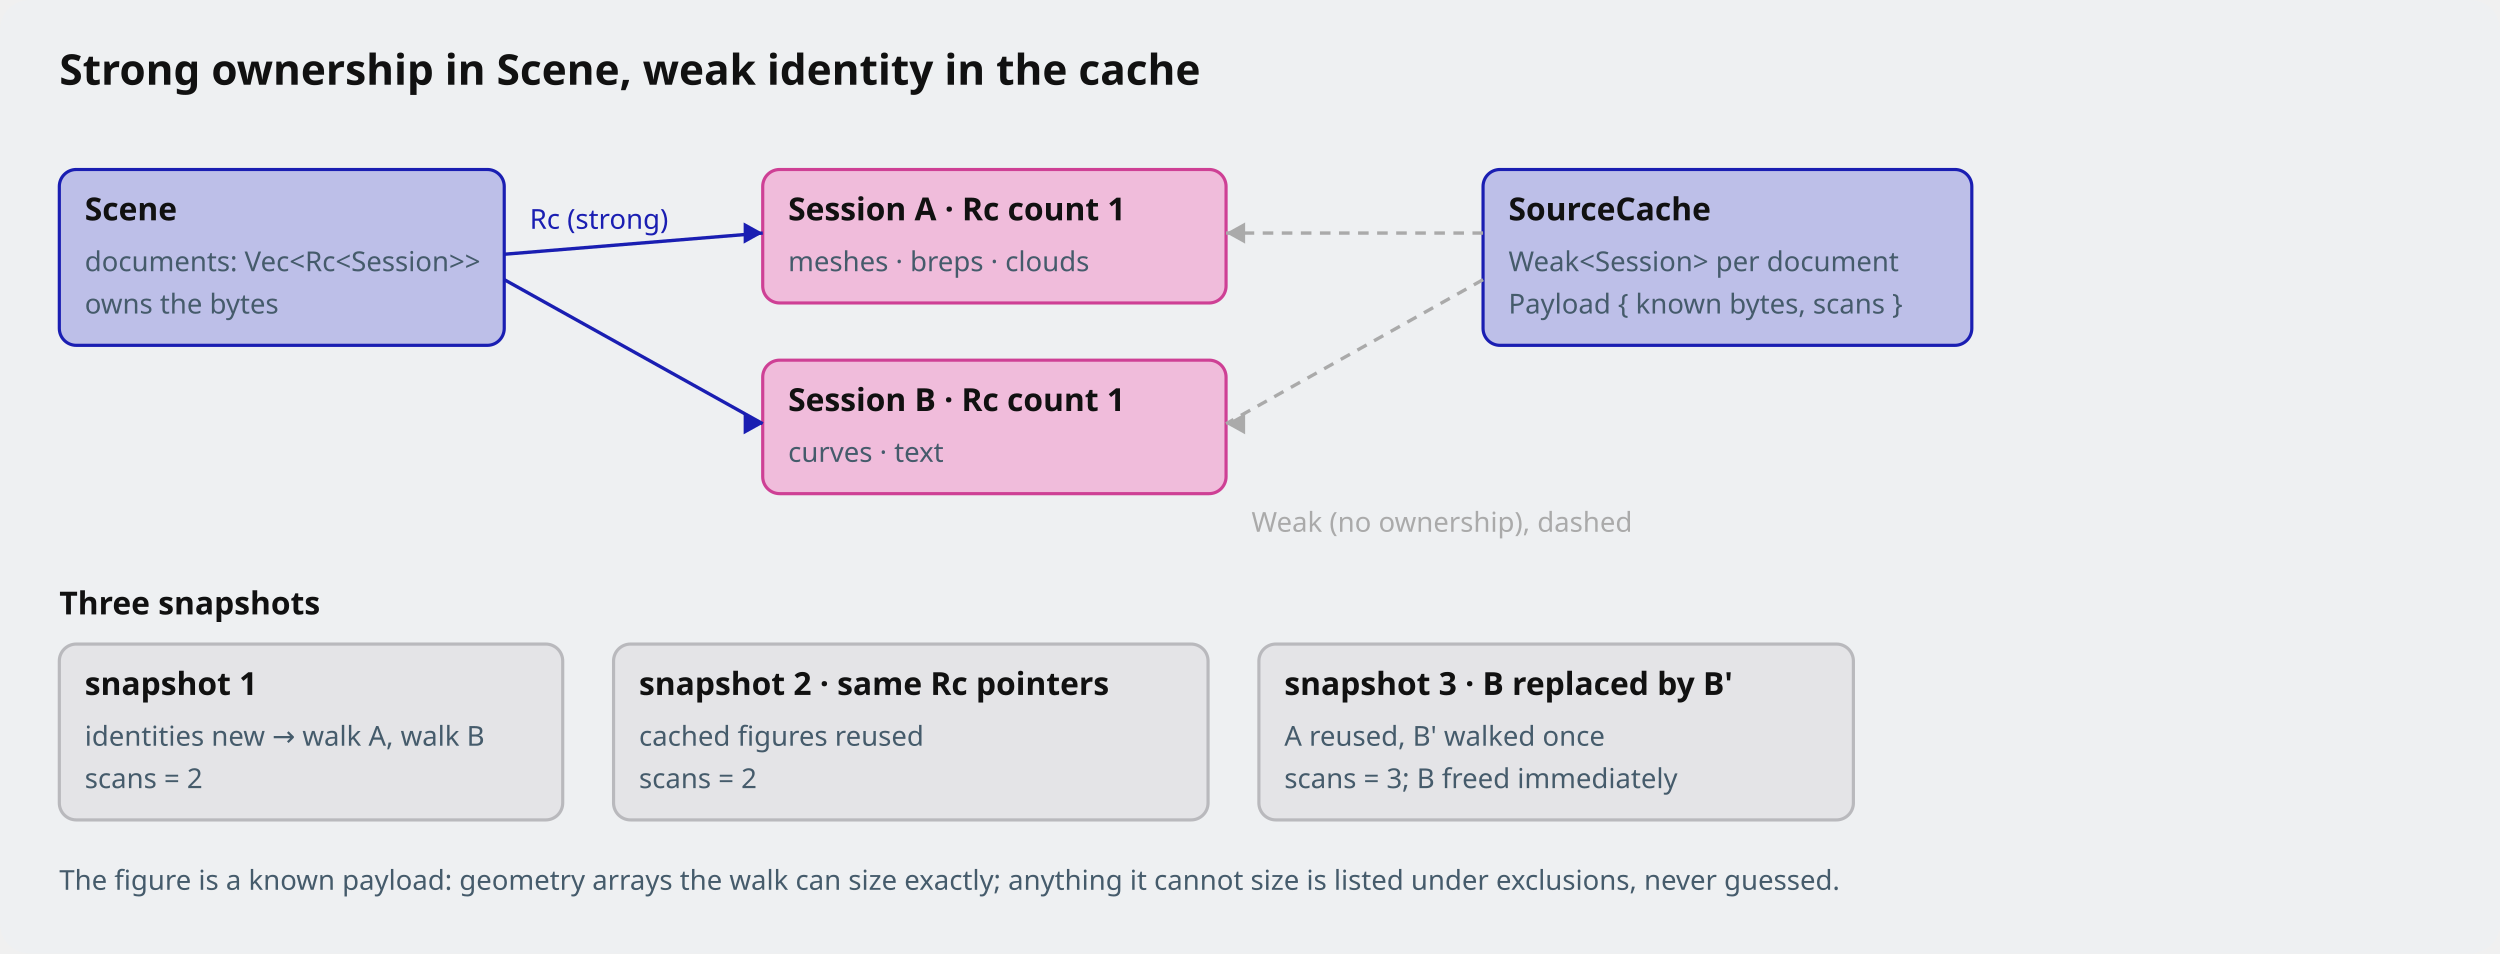
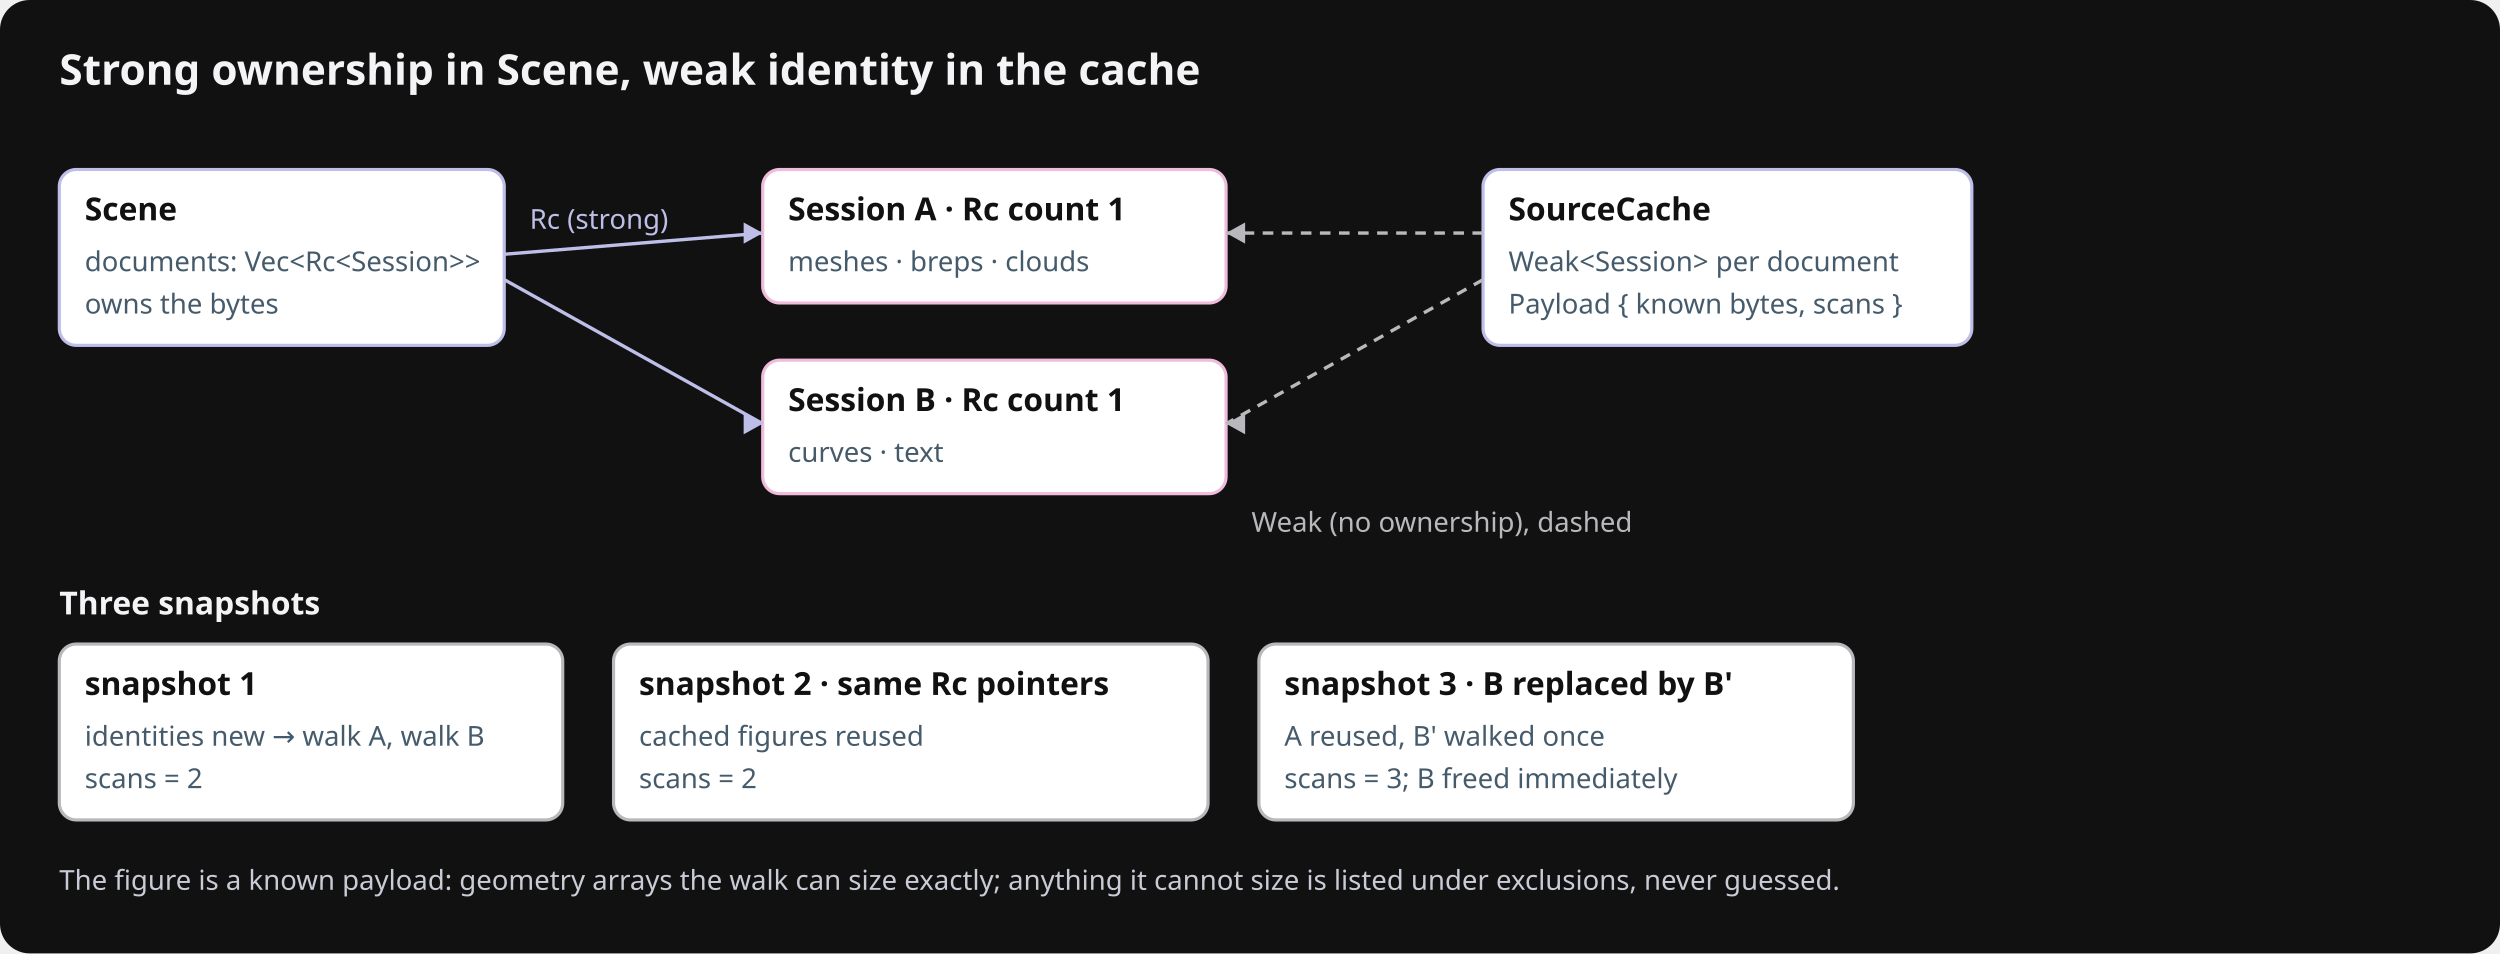
<svg xmlns="http://www.w3.org/2000/svg" viewBox="0 0 1180 450" role="img" aria-labelledby="t d">
  <defs>
    <marker id="a" markerWidth="9" markerHeight="9" refX="7" refY="3" orient="auto">
-       <path d="M0,0 L7,3 L0,6" fill="#111111" />
+       <path d="M0,0 L7,3 L0,6" fill="#e4e4e7" />
    </marker>
  </defs>
-   <style>text{font-family:system-ui,sans-serif;fill:#111111;font-size:13px}.h{font-size:20px;font-weight:700}.l{font-size:15px;font-weight:650}.s{font-size:13px;fill:#455b6b}.m{font-family:"DejaVu Sans Mono","Liberation Mono",monospace;font-size:12.5px;fill:#111111}.ar{fill:none;stroke:#111111;stroke-width:1.6;marker-end:url(#a)}.dash{fill:none;stroke:#e07a26;stroke-width:1.8;stroke-dasharray:7 5}</style>
-   <rect width="100%" height="100%" rx="14" fill="#eef0f2" />
+   <style>text{font-family:system-ui,sans-serif;fill:#f4f4f6;font-size:13px}.h{font-size:20px;font-weight:700}.l{font-size:15px;font-weight:650}.s{font-size:13px;fill:#c9ccd6}.m{font-family:"DejaVu Sans Mono","Liberation Mono",monospace;font-size:12.5px;fill:#f4f4f6}.ar{fill:none;stroke:#e4e4e7;stroke-width:1.6;marker-end:url(#a)}.dash{fill:none;stroke:#e07a26;stroke-width:1.8;stroke-dasharray:7 5}</style>
+   <rect width="100%" height="100%" rx="14" fill="#111111" />
  <text class="h" xml:space="preserve" x="28.0" y="40.0" textLength="538.4" lengthAdjust="spacingAndGlyphs">Strong ownership in Scene, weak identity in the cache</text>
-   <rect data-box="0" x="28.0" y="80.0" width="210.0" height="83.0" rx="8" fill="#bdbfe8" stroke="#1a1eb2" stroke-width="1.5" />
-   <text class="l" xml:space="preserve" x="40.0" y="104.0" data-box="0" textLength="43.6" lengthAdjust="spacingAndGlyphs">Scene</text>
-   <text class="s" xml:space="preserve" x="40.0" y="128.0" data-box="0" textLength="186.8" lengthAdjust="spacingAndGlyphs">documents: Vec&lt;Rc&lt;Session&gt;&gt;</text>
-   <text class="s" xml:space="preserve" x="40.0" y="148.0" data-box="0" textLength="91.5" lengthAdjust="spacingAndGlyphs">owns the bytes</text>
-   <rect data-box="1" x="360.0" y="80.0" width="218.7" height="63.0" rx="8" fill="#f0bcdb" stroke="#ce4095" stroke-width="1.5" />
-   <text class="l" xml:space="preserve" x="372.0" y="104.0" data-box="1" textLength="159.3" lengthAdjust="spacingAndGlyphs">Session A · Rc count 1</text>
-   <text class="s" xml:space="preserve" x="372.0" y="128.0" data-box="1" textLength="142.2" lengthAdjust="spacingAndGlyphs">meshes · breps · clouds</text>
-   <rect data-box="2" x="360.0" y="170.0" width="218.7" height="63.0" rx="8" fill="#f0bcdb" stroke="#ce4095" stroke-width="1.5" />
-   <text class="l" xml:space="preserve" x="372.0" y="194.0" data-box="2" textLength="159.0" lengthAdjust="spacingAndGlyphs">Session B · Rc count 1</text>
-   <text class="s" xml:space="preserve" x="372.0" y="218.0" data-box="2" textLength="73.4" lengthAdjust="spacingAndGlyphs">curves · text</text>
-   <rect data-box="3" x="700.0" y="80.0" width="230.7" height="83.0" rx="8" fill="#bdbfe8" stroke="#1a1eb2" stroke-width="1.5" />
-   <text class="l" xml:space="preserve" x="712.0" y="104.0" data-box="3" textLength="95.5" lengthAdjust="spacingAndGlyphs">SourceCache</text>
-   <text class="s" xml:space="preserve" x="712.0" y="128.0" data-box="3" textLength="184.2" lengthAdjust="spacingAndGlyphs">Weak&lt;Session&gt; per document</text>
-   <text class="s" xml:space="preserve" x="712.0" y="148.0" data-box="3" textLength="186.0" lengthAdjust="spacingAndGlyphs">Payload { known bytes, scans }</text>
-   <line x1="238.03" y1="120" x2="360" y2="110" stroke="#1a1eb2" stroke-width="1.6" />
-   <polygon points="360,110 351,105 351,115" fill="#1a1eb2" />
-   <line x1="238.03" y1="132" x2="360" y2="200" stroke="#1a1eb2" stroke-width="1.6" />
-   <polygon points="360,200 351,195 351,205" fill="#1a1eb2" />
-   <text class="s" xml:space="preserve" x="250.0" y="108.0" style="fill:#1a1eb2" textLength="65.4" lengthAdjust="spacingAndGlyphs">Rc (strong)</text>
-   <line x1="700" y1="110" x2="578.7" y2="110" stroke="#aaaaaa" stroke-width="1.6" stroke-dasharray="5 4" />
-   <polygon points="578.7,110 587.7,105 587.7,115" fill="#aaaaaa" />
-   <line x1="700" y1="132" x2="578.7" y2="200" stroke="#aaaaaa" stroke-width="1.6" stroke-dasharray="5 4" />
-   <polygon points="578.7,200 587.7,195 587.7,205" fill="#aaaaaa" />
-   <text class="s" xml:space="preserve" x="590.7" y="251.0" style="fill:#aaaaaa" textLength="179.8" lengthAdjust="spacingAndGlyphs">Weak (no ownership), dashed</text>
+   <rect data-box="0" x="28.0" y="80.0" width="210.0" height="83.0" rx="8" fill="#ffffff" stroke="#bdbfe8" stroke-width="1.5" />
+   <text class="l" xml:space="preserve" x="40.0" y="104.0" style="fill:#111111" data-box="0" textLength="43.6" lengthAdjust="spacingAndGlyphs">Scene</text>
+   <text class="s" xml:space="preserve" x="40.0" y="128.0" style="fill:#455b6b" data-box="0" textLength="186.8" lengthAdjust="spacingAndGlyphs">documents: Vec&lt;Rc&lt;Session&gt;&gt;</text>
+   <text class="s" xml:space="preserve" x="40.0" y="148.0" style="fill:#455b6b" data-box="0" textLength="91.5" lengthAdjust="spacingAndGlyphs">owns the bytes</text>
+   <rect data-box="1" x="360.0" y="80.0" width="218.7" height="63.0" rx="8" fill="#ffffff" stroke="#f0bcdb" stroke-width="1.5" />
+   <text class="l" xml:space="preserve" x="372.0" y="104.0" style="fill:#111111" data-box="1" textLength="159.3" lengthAdjust="spacingAndGlyphs">Session A · Rc count 1</text>
+   <text class="s" xml:space="preserve" x="372.0" y="128.0" style="fill:#455b6b" data-box="1" textLength="142.2" lengthAdjust="spacingAndGlyphs">meshes · breps · clouds</text>
+   <rect data-box="2" x="360.0" y="170.0" width="218.7" height="63.0" rx="8" fill="#ffffff" stroke="#f0bcdb" stroke-width="1.5" />
+   <text class="l" xml:space="preserve" x="372.0" y="194.0" style="fill:#111111" data-box="2" textLength="159.0" lengthAdjust="spacingAndGlyphs">Session B · Rc count 1</text>
+   <text class="s" xml:space="preserve" x="372.0" y="218.0" style="fill:#455b6b" data-box="2" textLength="73.4" lengthAdjust="spacingAndGlyphs">curves · text</text>
+   <rect data-box="3" x="700.0" y="80.0" width="230.7" height="83.0" rx="8" fill="#ffffff" stroke="#bdbfe8" stroke-width="1.5" />
+   <text class="l" xml:space="preserve" x="712.0" y="104.0" style="fill:#111111" data-box="3" textLength="95.5" lengthAdjust="spacingAndGlyphs">SourceCache</text>
+   <text class="s" xml:space="preserve" x="712.0" y="128.0" style="fill:#455b6b" data-box="3" textLength="184.2" lengthAdjust="spacingAndGlyphs">Weak&lt;Session&gt; per document</text>
+   <text class="s" xml:space="preserve" x="712.0" y="148.0" style="fill:#455b6b" data-box="3" textLength="186.0" lengthAdjust="spacingAndGlyphs">Payload { known bytes, scans }</text>
+   <line x1="238.03" y1="120" x2="360" y2="110" stroke="#bdbfe8" stroke-width="1.6" />
+   <polygon points="360,110 351,105 351,115" fill="#bdbfe8" />
+   <line x1="238.03" y1="132" x2="360" y2="200" stroke="#bdbfe8" stroke-width="1.6" />
+   <polygon points="360,200 351,195 351,205" fill="#bdbfe8" />
+   <text class="s" xml:space="preserve" x="250.0" y="108.0" style="fill:#bdbfe8" textLength="65.4" lengthAdjust="spacingAndGlyphs">Rc (strong)</text>
+   <line x1="700" y1="110" x2="578.7" y2="110" stroke="#b9b9bd" stroke-width="1.6" stroke-dasharray="5 4" />
+   <polygon points="578.7,110 587.7,105 587.7,115" fill="#b9b9bd" />
+   <line x1="700" y1="132" x2="578.7" y2="200" stroke="#b9b9bd" stroke-width="1.6" stroke-dasharray="5 4" />
+   <polygon points="578.7,200 587.7,195 587.7,205" fill="#b9b9bd" />
+   <text class="s" xml:space="preserve" x="590.7" y="251.0" style="fill:#b9b9bd" textLength="179.8" lengthAdjust="spacingAndGlyphs">Weak (no ownership), dashed</text>
  <text class="l" xml:space="preserve" x="28.0" y="290.0" textLength="123.1" lengthAdjust="spacingAndGlyphs">Three snapshots</text>
-   <rect data-box="4" x="28.0" y="304.0" width="237.6" height="83.0" rx="8" fill="#e4e4e7" stroke="#b9b9bd" stroke-width="1.5" />
-   <text class="l" xml:space="preserve" x="40.0" y="328.0" data-box="4" textLength="81.4" lengthAdjust="spacingAndGlyphs">snapshot 1</text>
-   <text class="s" xml:space="preserve" x="40.0" y="352.0" data-box="4" textLength="190.8" lengthAdjust="spacingAndGlyphs">identities new → walk A, walk B</text>
-   <text class="s" xml:space="preserve" x="40.0" y="372.0" data-box="4" textLength="55.7" lengthAdjust="spacingAndGlyphs">scans = 2</text>
-   <rect data-box="5" x="289.6" y="304.0" width="280.6" height="83.0" rx="8" fill="#e4e4e7" stroke="#b9b9bd" stroke-width="1.5" />
-   <text class="l" xml:space="preserve" x="301.6" y="328.0" data-box="5" textLength="221.8" lengthAdjust="spacingAndGlyphs">snapshot 2 · same Rc pointers</text>
-   <text class="s" xml:space="preserve" x="301.6" y="352.0" data-box="5" textLength="134.4" lengthAdjust="spacingAndGlyphs">cached figures reused</text>
-   <text class="s" xml:space="preserve" x="301.6" y="372.0" data-box="5" textLength="55.7" lengthAdjust="spacingAndGlyphs">scans = 2</text>
-   <rect data-box="6" x="594.2" y="304.0" width="280.6" height="83.0" rx="8" fill="#e4e4e7" stroke="#b9b9bd" stroke-width="1.5" />
-   <text class="l" xml:space="preserve" x="606.2" y="328.0" data-box="6" textLength="211.6" lengthAdjust="spacingAndGlyphs">snapshot 3 · B replaced by B'</text>
-   <text class="s" xml:space="preserve" x="606.2" y="352.0" data-box="6" textLength="151.3" lengthAdjust="spacingAndGlyphs">A reused, B' walked once</text>
-   <text class="s" xml:space="preserve" x="606.2" y="372.0" data-box="6" textLength="185.6" lengthAdjust="spacingAndGlyphs">scans = 3; B freed immediately</text>
+   <rect data-box="4" x="28.0" y="304.0" width="237.6" height="83.0" rx="8" fill="#ffffff" stroke="#b9b9bd" stroke-width="1.5" />
+   <text class="l" xml:space="preserve" x="40.0" y="328.0" style="fill:#111111" data-box="4" textLength="81.4" lengthAdjust="spacingAndGlyphs">snapshot 1</text>
+   <text class="s" xml:space="preserve" x="40.0" y="352.0" style="fill:#455b6b" data-box="4" textLength="190.8" lengthAdjust="spacingAndGlyphs">identities new → walk A, walk B</text>
+   <text class="s" xml:space="preserve" x="40.0" y="372.0" style="fill:#455b6b" data-box="4" textLength="55.7" lengthAdjust="spacingAndGlyphs">scans = 2</text>
+   <rect data-box="5" x="289.6" y="304.0" width="280.6" height="83.0" rx="8" fill="#ffffff" stroke="#b9b9bd" stroke-width="1.5" />
+   <text class="l" xml:space="preserve" x="301.6" y="328.0" style="fill:#111111" data-box="5" textLength="221.8" lengthAdjust="spacingAndGlyphs">snapshot 2 · same Rc pointers</text>
+   <text class="s" xml:space="preserve" x="301.6" y="352.0" style="fill:#455b6b" data-box="5" textLength="134.4" lengthAdjust="spacingAndGlyphs">cached figures reused</text>
+   <text class="s" xml:space="preserve" x="301.6" y="372.0" style="fill:#455b6b" data-box="5" textLength="55.7" lengthAdjust="spacingAndGlyphs">scans = 2</text>
+   <rect data-box="6" x="594.2" y="304.0" width="280.6" height="83.0" rx="8" fill="#ffffff" stroke="#b9b9bd" stroke-width="1.5" />
+   <text class="l" xml:space="preserve" x="606.2" y="328.0" style="fill:#111111" data-box="6" textLength="211.6" lengthAdjust="spacingAndGlyphs">snapshot 3 · B replaced by B'</text>
+   <text class="s" xml:space="preserve" x="606.2" y="352.0" style="fill:#455b6b" data-box="6" textLength="151.3" lengthAdjust="spacingAndGlyphs">A reused, B' walked once</text>
+   <text class="s" xml:space="preserve" x="606.2" y="372.0" style="fill:#455b6b" data-box="6" textLength="185.6" lengthAdjust="spacingAndGlyphs">scans = 3; B freed immediately</text>
  <text class="s" xml:space="preserve" x="28.0" y="420.0" textLength="840.3" lengthAdjust="spacingAndGlyphs">The figure is a known payload: geometry arrays the walk can size exactly; anything it cannot size is listed under exclusions, never guessed.</text>
</svg>
